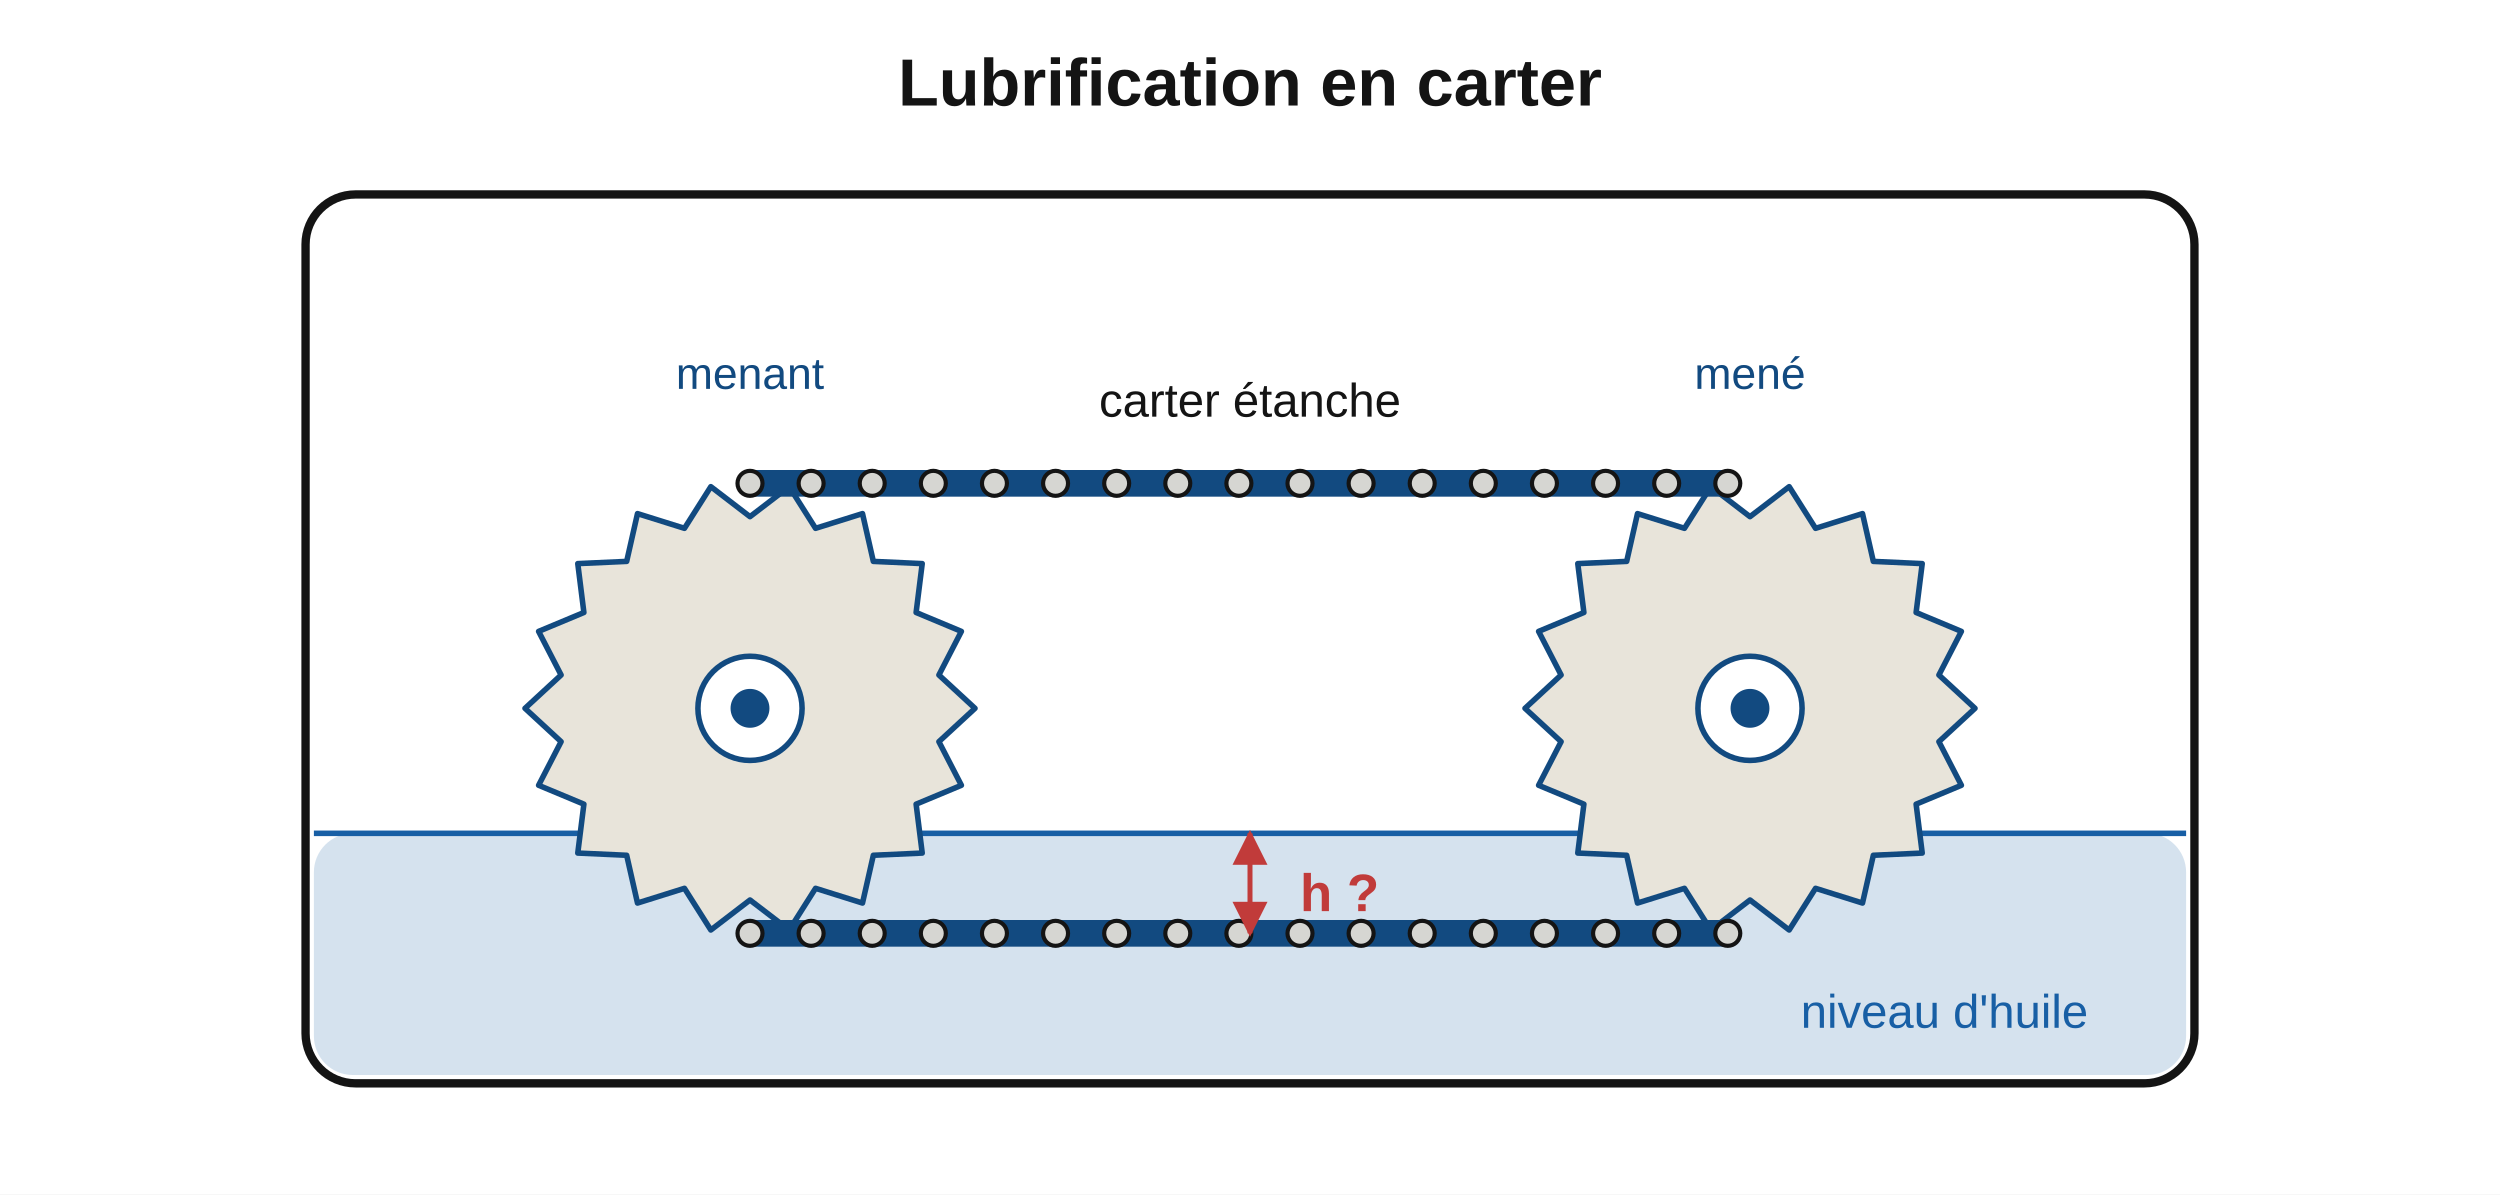
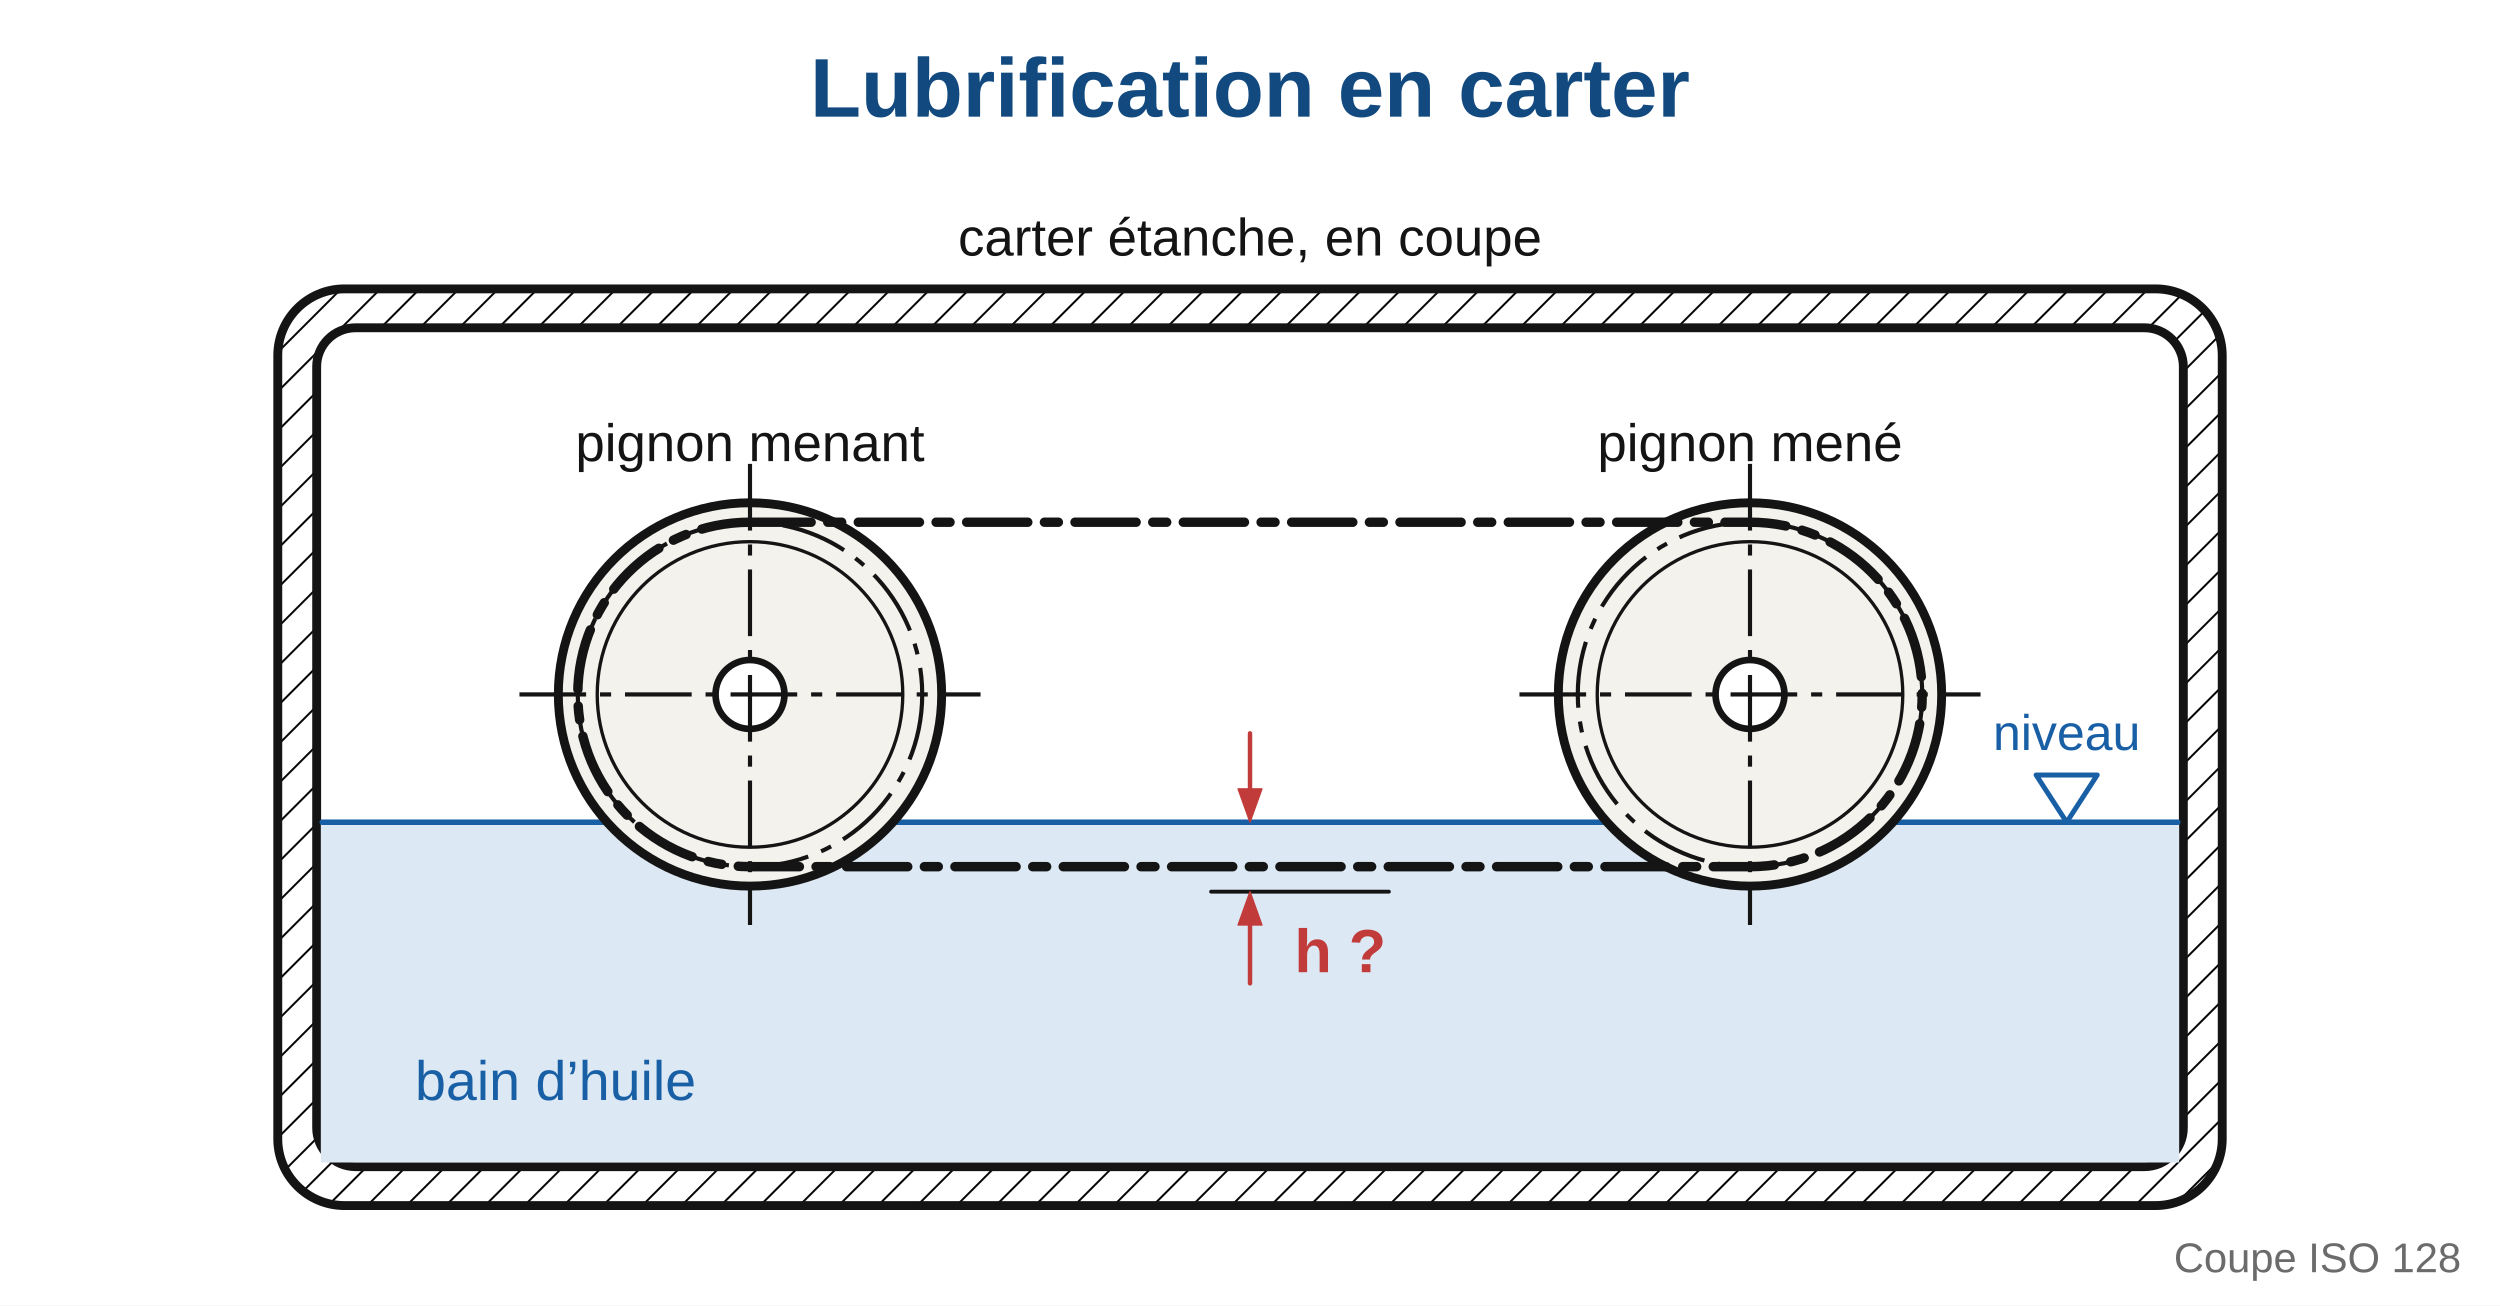
- <svg xmlns="http://www.w3.org/2000/svg" viewBox="0 0 900 430" font-family="Arial, Helvetica, sans-serif">
+ <svg xmlns="http://www.w3.org/2000/svg" viewBox="0 0 900 470" role="img" aria-label="Chaîne dans un carter : le brin du bas trempe dans le bain d huile, profondeur à trouver">
+   <rect width="900" height="470" fill="#FFFFFF" />
  <defs>
-     <marker id="fl" viewBox="0 0 10 10" refX="9" refY="5" markerWidth="7" markerHeight="7" orient="auto-start-reverse">
-       <path d="M0,0 L10,5 L0,10 z" fill="#141414" />
-     </marker>
-     <marker id="flr" viewBox="0 0 10 10" refX="9" refY="5" markerWidth="7" markerHeight="7" orient="auto-start-reverse">
-       <path d="M0,0 L10,5 L0,10 z" fill="#C13B3A" />
-     </marker>
-     <marker id="flb" viewBox="0 0 10 10" refX="9" refY="5" markerWidth="7" markerHeight="7" orient="auto-start-reverse">
-       <path d="M0,0 L10,5 L0,10 z" fill="#185FA5" />
-     </marker>
+     <pattern id="h" width="10" height="10" patternUnits="userSpaceOnUse" patternTransform="rotate(45)">
+       <rect width="10" height="10" fill="#fff" />
+       <line x1="0" y1="0" x2="0" y2="10" stroke="#141414" stroke-width="1.5" />
+     </pattern>
+     <pattern id="h2" width="10" height="10" patternUnits="userSpaceOnUse" patternTransform="rotate(-45)">
+       <rect width="10" height="10" fill="#fff" />
+       <line x1="0" y1="0" x2="0" y2="10" stroke="#141414" stroke-width="1.5" />
+     </pattern>
+     <pattern id="hs" width="6" height="6" patternUnits="userSpaceOnUse" patternTransform="rotate(45)">
+       <rect width="6" height="6" fill="#fff" />
+       <line x1="0" y1="0" x2="0" y2="6" stroke="#141414" stroke-width="1.2" />
+     </pattern>
+     <pattern id="hx" width="9" height="9" patternUnits="userSpaceOnUse" patternTransform="rotate(45)">
+       <rect width="9" height="9" fill="#E8E4DA" />
+       <path d="M0 0V9M0 0H9" stroke="#141414" stroke-width="1.2" />
+     </pattern>
+     <pattern id="hr" width="7" height="7" patternUnits="userSpaceOnUse" patternTransform="rotate(-45)">
+       <rect width="7" height="7" fill="#F6DCDC" />
+       <line x1="0" y1="0" x2="0" y2="7" stroke="#C13B3A" stroke-width="1.5" />
+     </pattern>
+     <pattern id="hb" width="7" height="7" patternUnits="userSpaceOnUse" patternTransform="rotate(-45)">
+       <rect width="7" height="7" fill="#DCE8F3" />
+       <line x1="0" y1="0" x2="0" y2="7" stroke="#185FA5" stroke-width="1.5" />
+     </pattern>
  </defs>
-   <rect width="900" height="430" fill="#fff" />
-   <text x="450" y="38" text-anchor="middle" font-size="24" font-weight="bold" fill="#141414">Lubrification en carter</text>
-   <rect x="110" y="70" width="680" height="320" rx="18" fill="#fff" stroke="#141414" stroke-width="3" />
-   <rect x="113" y="300" width="674" height="87" rx="14" fill="#185FA5" fill-opacity="0.18" />
-   <line x1="113" y1="300" x2="787" y2="300" stroke="#185FA5" stroke-width="2" />
-   <path d="M351.0,255.0L338.0,267.0L346.1,282.7L329.8,289.5L332.0,307.1L314.4,307.9L310.5,325.1L293.6,319.8L284.1,334.8L270.0,324.0L255.9,334.8L246.4,319.8L229.5,325.1L225.6,307.9L208.0,307.1L210.2,289.5L193.9,282.7L202.0,267.0L189.0,255.0L202.0,243.0L193.9,227.3L210.2,220.5L208.0,202.9L225.6,202.1L229.5,184.9L246.4,190.2L255.9,175.2L270.0,186.0L284.1,175.2L293.6,190.2L310.5,184.9L314.4,202.1L332.0,202.9L329.8,220.5L346.1,227.3L338.0,243.0Z" fill="#E8E4DA" stroke="#124A80" stroke-width="2" stroke-linejoin="round" />
-   <circle cx="270" cy="255" r="18.75" fill="#fff" stroke="#124A80" stroke-width="2" />
-   <circle cx="270" cy="255" r="6" fill="#124A80" stroke="#124A80" stroke-width="2" />
-   <path d="M711.0,255.0L698.0,267.0L706.1,282.7L689.8,289.5L692.0,307.1L674.4,307.9L670.5,325.1L653.6,319.8L644.1,334.8L630.0,324.0L615.9,334.8L606.4,319.8L589.5,325.1L585.6,307.9L568.0,307.1L570.2,289.5L553.9,282.7L562.0,267.0L549.0,255.0L562.0,243.0L553.9,227.3L570.2,220.5L568.0,202.9L585.6,202.1L589.5,184.9L606.4,190.2L615.9,175.2L630.0,186.0L644.1,175.2L653.6,190.2L670.5,184.9L674.4,202.1L692.0,202.9L689.8,220.5L706.1,227.3L698.0,243.0Z" fill="#E8E4DA" stroke="#124A80" stroke-width="2" stroke-linejoin="round" />
-   <circle cx="630" cy="255" r="18.75" fill="#fff" stroke="#124A80" stroke-width="2" />
-   <circle cx="630" cy="255" r="6" fill="#124A80" stroke="#124A80" stroke-width="2" />
-   <line x1="270" y1="174" x2="292" y2="174" stroke="#124A80" stroke-width="9.6" />
-   <line x1="292" y1="174" x2="314" y2="174" stroke="#124A80" stroke-width="9.6" />
-   <line x1="314" y1="174" x2="336" y2="174" stroke="#124A80" stroke-width="9.6" />
-   <line x1="336" y1="174" x2="358" y2="174" stroke="#124A80" stroke-width="9.6" />
-   <line x1="358" y1="174" x2="380" y2="174" stroke="#124A80" stroke-width="9.6" />
-   <line x1="380" y1="174" x2="402" y2="174" stroke="#124A80" stroke-width="9.6" />
-   <line x1="402" y1="174" x2="424" y2="174" stroke="#124A80" stroke-width="9.6" />
-   <line x1="424" y1="174" x2="446" y2="174" stroke="#124A80" stroke-width="9.6" />
-   <line x1="446" y1="174" x2="468" y2="174" stroke="#124A80" stroke-width="9.6" />
-   <line x1="468" y1="174" x2="490" y2="174" stroke="#124A80" stroke-width="9.6" />
-   <line x1="490" y1="174" x2="512" y2="174" stroke="#124A80" stroke-width="9.6" />
-   <line x1="512" y1="174" x2="534" y2="174" stroke="#124A80" stroke-width="9.6" />
-   <line x1="534" y1="174" x2="556" y2="174" stroke="#124A80" stroke-width="9.6" />
-   <line x1="556" y1="174" x2="578" y2="174" stroke="#124A80" stroke-width="9.6" />
-   <line x1="578" y1="174" x2="600" y2="174" stroke="#124A80" stroke-width="9.6" />
-   <line x1="600" y1="174" x2="622" y2="174" stroke="#124A80" stroke-width="9.6" />
-   <circle cx="270" cy="174" r="4.5" fill="#D6D6D2" stroke="#141414" stroke-width="1.5" />
-   <circle cx="292" cy="174" r="4.5" fill="#D6D6D2" stroke="#141414" stroke-width="1.5" />
-   <circle cx="314" cy="174" r="4.5" fill="#D6D6D2" stroke="#141414" stroke-width="1.5" />
-   <circle cx="336" cy="174" r="4.5" fill="#D6D6D2" stroke="#141414" stroke-width="1.5" />
-   <circle cx="358" cy="174" r="4.5" fill="#D6D6D2" stroke="#141414" stroke-width="1.5" />
-   <circle cx="380" cy="174" r="4.5" fill="#D6D6D2" stroke="#141414" stroke-width="1.5" />
-   <circle cx="402" cy="174" r="4.5" fill="#D6D6D2" stroke="#141414" stroke-width="1.5" />
-   <circle cx="424" cy="174" r="4.5" fill="#D6D6D2" stroke="#141414" stroke-width="1.5" />
-   <circle cx="446" cy="174" r="4.5" fill="#D6D6D2" stroke="#141414" stroke-width="1.5" />
-   <circle cx="468" cy="174" r="4.5" fill="#D6D6D2" stroke="#141414" stroke-width="1.5" />
-   <circle cx="490" cy="174" r="4.5" fill="#D6D6D2" stroke="#141414" stroke-width="1.5" />
-   <circle cx="512" cy="174" r="4.5" fill="#D6D6D2" stroke="#141414" stroke-width="1.5" />
-   <circle cx="534" cy="174" r="4.5" fill="#D6D6D2" stroke="#141414" stroke-width="1.5" />
-   <circle cx="556" cy="174" r="4.5" fill="#D6D6D2" stroke="#141414" stroke-width="1.5" />
-   <circle cx="578" cy="174" r="4.5" fill="#D6D6D2" stroke="#141414" stroke-width="1.5" />
-   <circle cx="600" cy="174" r="4.5" fill="#D6D6D2" stroke="#141414" stroke-width="1.5" />
-   <circle cx="622" cy="174" r="4.5" fill="#D6D6D2" stroke="#141414" stroke-width="1.5" />
-   <line x1="270" y1="336" x2="292" y2="336" stroke="#124A80" stroke-width="9.6" />
-   <line x1="292" y1="336" x2="314" y2="336" stroke="#124A80" stroke-width="9.6" />
-   <line x1="314" y1="336" x2="336" y2="336" stroke="#124A80" stroke-width="9.6" />
-   <line x1="336" y1="336" x2="358" y2="336" stroke="#124A80" stroke-width="9.6" />
-   <line x1="358" y1="336" x2="380" y2="336" stroke="#124A80" stroke-width="9.6" />
-   <line x1="380" y1="336" x2="402" y2="336" stroke="#124A80" stroke-width="9.6" />
-   <line x1="402" y1="336" x2="424" y2="336" stroke="#124A80" stroke-width="9.6" />
-   <line x1="424" y1="336" x2="446" y2="336" stroke="#124A80" stroke-width="9.6" />
-   <line x1="446" y1="336" x2="468" y2="336" stroke="#124A80" stroke-width="9.6" />
-   <line x1="468" y1="336" x2="490" y2="336" stroke="#124A80" stroke-width="9.6" />
-   <line x1="490" y1="336" x2="512" y2="336" stroke="#124A80" stroke-width="9.6" />
-   <line x1="512" y1="336" x2="534" y2="336" stroke="#124A80" stroke-width="9.6" />
-   <line x1="534" y1="336" x2="556" y2="336" stroke="#124A80" stroke-width="9.6" />
-   <line x1="556" y1="336" x2="578" y2="336" stroke="#124A80" stroke-width="9.6" />
-   <line x1="578" y1="336" x2="600" y2="336" stroke="#124A80" stroke-width="9.6" />
-   <line x1="600" y1="336" x2="622" y2="336" stroke="#124A80" stroke-width="9.6" />
-   <circle cx="270" cy="336" r="4.5" fill="#D6D6D2" stroke="#141414" stroke-width="1.5" />
-   <circle cx="292" cy="336" r="4.5" fill="#D6D6D2" stroke="#141414" stroke-width="1.5" />
-   <circle cx="314" cy="336" r="4.5" fill="#D6D6D2" stroke="#141414" stroke-width="1.5" />
-   <circle cx="336" cy="336" r="4.5" fill="#D6D6D2" stroke="#141414" stroke-width="1.5" />
-   <circle cx="358" cy="336" r="4.5" fill="#D6D6D2" stroke="#141414" stroke-width="1.5" />
-   <circle cx="380" cy="336" r="4.5" fill="#D6D6D2" stroke="#141414" stroke-width="1.5" />
-   <circle cx="402" cy="336" r="4.5" fill="#D6D6D2" stroke="#141414" stroke-width="1.5" />
-   <circle cx="424" cy="336" r="4.5" fill="#D6D6D2" stroke="#141414" stroke-width="1.5" />
-   <circle cx="446" cy="336" r="4.5" fill="#D6D6D2" stroke="#141414" stroke-width="1.5" />
-   <circle cx="468" cy="336" r="4.5" fill="#D6D6D2" stroke="#141414" stroke-width="1.5" />
-   <circle cx="490" cy="336" r="4.5" fill="#D6D6D2" stroke="#141414" stroke-width="1.5" />
-   <circle cx="512" cy="336" r="4.5" fill="#D6D6D2" stroke="#141414" stroke-width="1.5" />
-   <circle cx="534" cy="336" r="4.5" fill="#D6D6D2" stroke="#141414" stroke-width="1.5" />
-   <circle cx="556" cy="336" r="4.5" fill="#D6D6D2" stroke="#141414" stroke-width="1.5" />
-   <circle cx="578" cy="336" r="4.5" fill="#D6D6D2" stroke="#141414" stroke-width="1.5" />
-   <circle cx="600" cy="336" r="4.5" fill="#D6D6D2" stroke="#141414" stroke-width="1.5" />
-   <circle cx="622" cy="336" r="4.5" fill="#D6D6D2" stroke="#141414" stroke-width="1.5" />
-   <line x1="450" y1="300" x2="450" y2="336" stroke="#C13B3A" stroke-width="1.8" marker-end="url(#flr)" marker-start="url(#flr)" />
-   <text x="468" y="328" font-size="19" fill="#C13B3A" text-anchor="start" font-weight="bold">h ?</text>
-   <text x="700" y="370" font-size="17" fill="#185FA5" text-anchor="middle">niveau d'huile</text>
-   <text x="450" y="150" font-size="17" fill="#141414" text-anchor="middle">carter étanche</text>
-   <text x="270" y="140" font-size="16" fill="#124A80" text-anchor="middle">menant</text>
-   <text x="630" y="140" font-size="16" fill="#124A80" text-anchor="middle">mené</text>
+   <g font-family="Arial,Helvetica,sans-serif">
+     <text x="450" y="42" font-size="30" text-anchor="middle" fill="#124A80" font-weight="700">Lubrification en carter</text>
+     <path d="M 124 104 H 776 A 24 24 0 0 1 800 128 V 410 A 24 24 0 0 1 776 434 H 124 A 24 24 0 0 1 100 410 V 128 A 24 24 0 0 1 124 104 Z M 128 118 H 772 A 14 14 0 0 1 786 132 V 406 A 14 14 0 0 1 772 420 H 128 A 14 14 0 0 1 114 406 V 132 A 14 14 0 0 1 128 118 Z" stroke="#141414" stroke-width="3.2" fill="url(#h)" fill-rule="evenodd" stroke-linejoin="round" stroke-linecap="round" />
+     <rect x="116" y="296" width="668" height="122" stroke="#DCE8F3" stroke-width="1" fill="#DCE8F3" />
+     <polyline points="116,296 784,296" stroke="#185FA5" stroke-width="2" fill="none" stroke-linejoin="round" stroke-linecap="round" />
+     <polygon points="744,296 733,279 755,279" stroke="#185FA5" stroke-width="1.8" fill="#fff" stroke-linejoin="round" stroke-linecap="round" />
+     <circle cx="270" cy="250" r="69" stroke="#141414" stroke-width="3.2" fill="#F4F2EC" />
+     <circle cx="270" cy="250" r="62" stroke="#141414" stroke-width="1.5" fill="none" stroke-dasharray="24 5 4 5" />
+     <circle cx="270" cy="250" r="55" stroke="#141414" stroke-width="1.2" fill="none" />
+     <circle cx="270" cy="250" r="12.4" stroke="#141414" stroke-width="2.4" fill="#fff" />
+     <polyline points="187,250 353,250" stroke="#141414" stroke-width="1.5" fill="none" stroke-dasharray="24 5 4 5" stroke-linejoin="round" />
+     <polyline points="270,167 270,333" stroke="#141414" stroke-width="1.5" fill="none" stroke-dasharray="24 5 4 5" stroke-linejoin="round" />
+     <circle cx="630" cy="250" r="69" stroke="#141414" stroke-width="3.2" fill="#F4F2EC" />
+     <circle cx="630" cy="250" r="62" stroke="#141414" stroke-width="1.5" fill="none" stroke-dasharray="24 5 4 5" />
+     <circle cx="630" cy="250" r="55" stroke="#141414" stroke-width="1.2" fill="none" />
+     <circle cx="630" cy="250" r="12.4" stroke="#141414" stroke-width="2.4" fill="#fff" />
+     <polyline points="547,250 713,250" stroke="#141414" stroke-width="1.5" fill="none" stroke-dasharray="24 5 4 5" stroke-linejoin="round" />
+     <polyline points="630,167 630,333" stroke="#141414" stroke-width="1.5" fill="none" stroke-dasharray="24 5 4 5" stroke-linejoin="round" />
+     <path d="M 270 188 L 630 188 A 62 62 0 0 1 630 312 L 270 312 A 62 62 0 1 1 270 188 Z" stroke="#141414" stroke-width="3.4" fill="none" stroke-dasharray="22 6 5 6" stroke-linejoin="round" stroke-linecap="round" />
+     <polyline points="436,321 500,321" stroke="#141414" stroke-width="1.4" fill="none" stroke-linejoin="round" stroke-linecap="round" />
+     <polyline points="450,264 450,287.6" stroke="#C13B3A" stroke-width="1.6" fill="none" stroke-linejoin="round" stroke-linecap="round" />
+     <polygon points="450,296 454.3,284 445.7,284" stroke="#C13B3A" stroke-width="0.5" fill="#C13B3A" stroke-linejoin="round" stroke-linecap="round" />
+     <polyline points="450,354 450,329.4" stroke="#C13B3A" stroke-width="1.6" fill="none" stroke-linejoin="round" stroke-linecap="round" />
+     <polygon points="450,321 445.7,333 454.3,333" stroke="#C13B3A" stroke-width="0.5" fill="#C13B3A" stroke-linejoin="round" stroke-linecap="round" />
+     <text x="466" y="350" font-size="22" text-anchor="start" fill="#C13B3A" font-weight="700">h ?</text>
+     <text x="270" y="166" font-size="19" text-anchor="middle" fill="#141414">pignon menant</text>
+     <text x="630" y="166" font-size="19" text-anchor="middle" fill="#141414">pignon mené</text>
+     <text x="200" y="396" font-size="20" text-anchor="middle" fill="#185FA5">bain d’huile</text>
+     <text x="744" y="270" font-size="18" text-anchor="middle" fill="#185FA5">niveau</text>
+     <text x="450" y="92" font-size="19" text-anchor="middle" fill="#141414">carter étanche, en coupe</text>
+     <text x="886" y="458" font-size="15" text-anchor="end" fill="#6B6B6B">Coupe ISO 128</text>
+   </g>
</svg>
